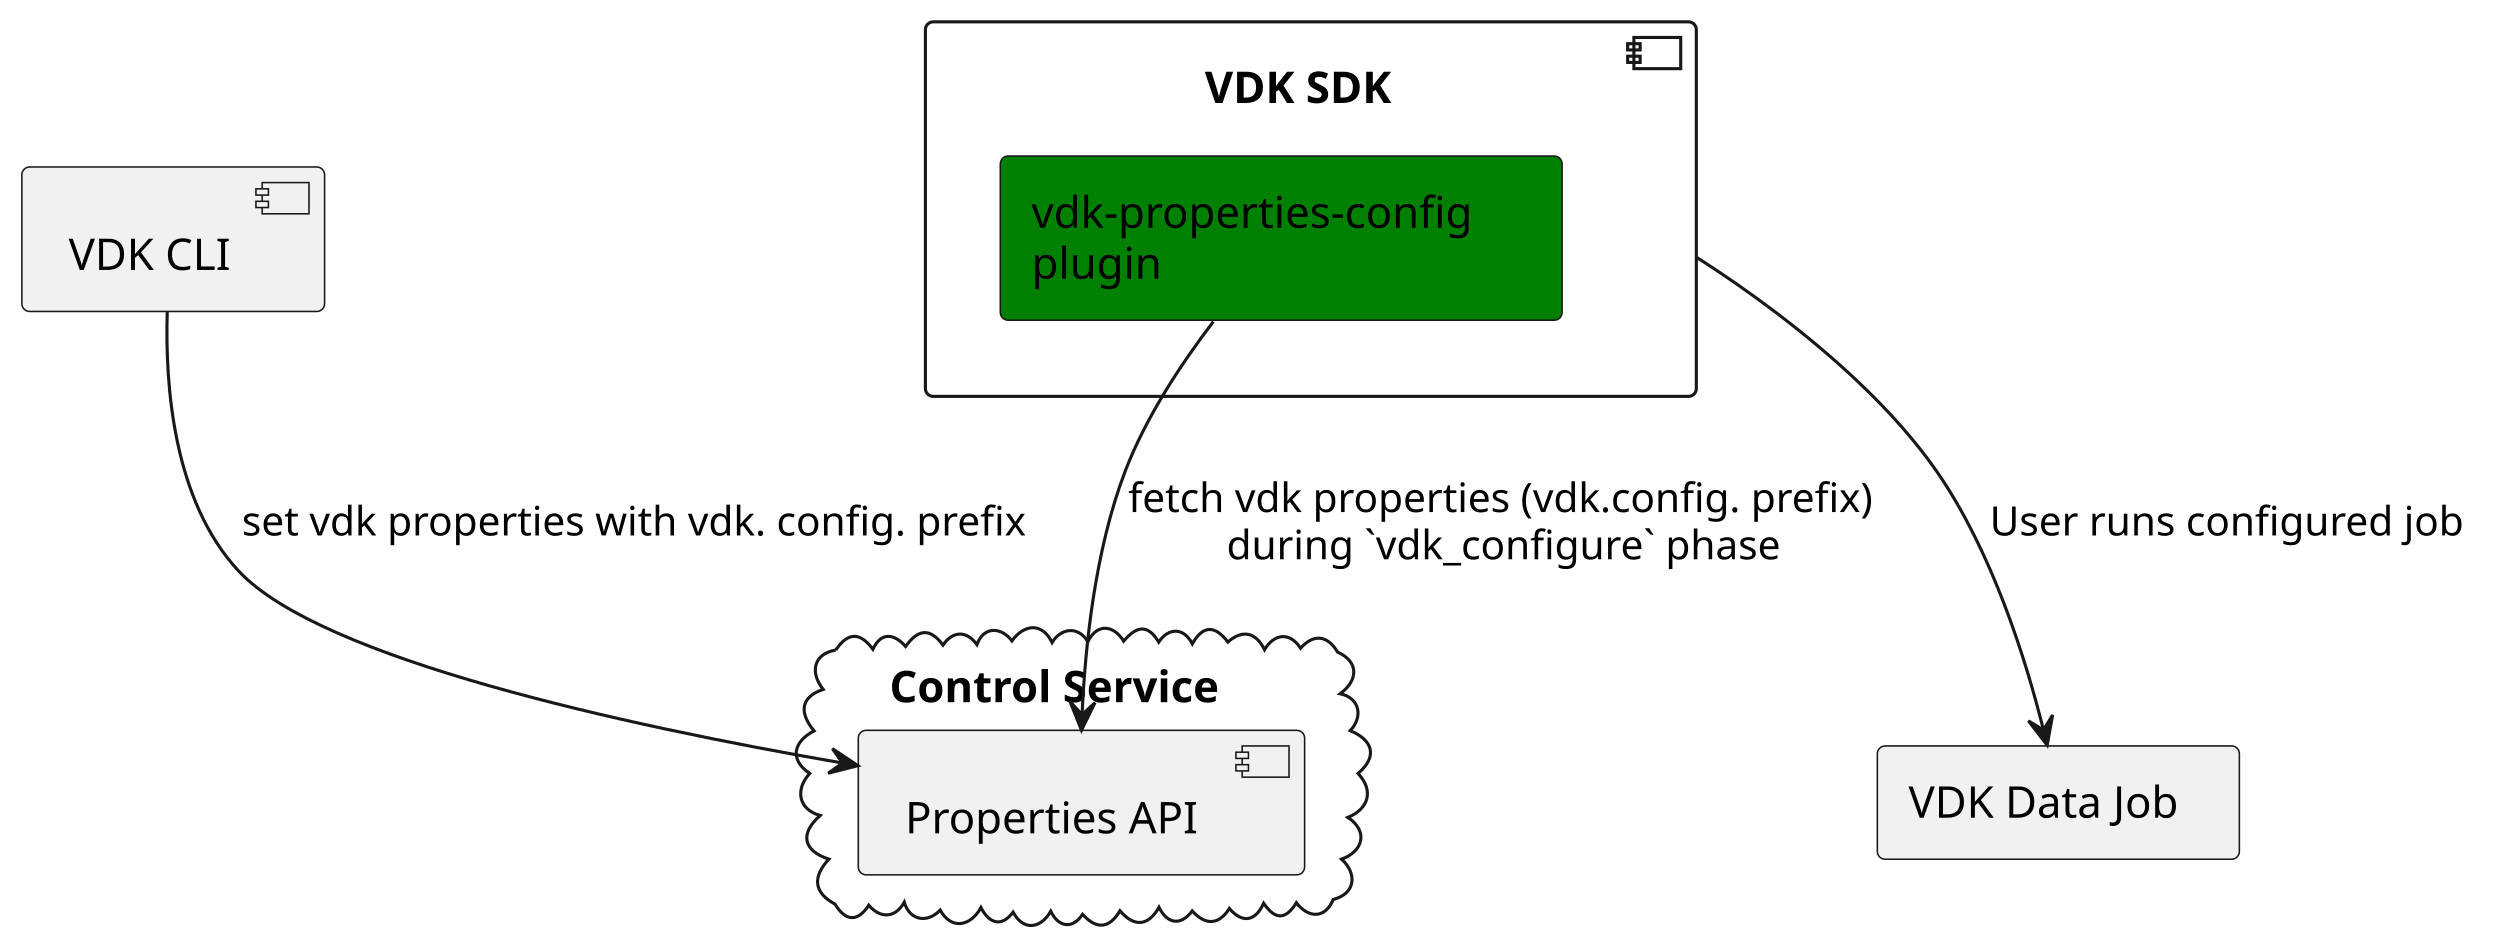
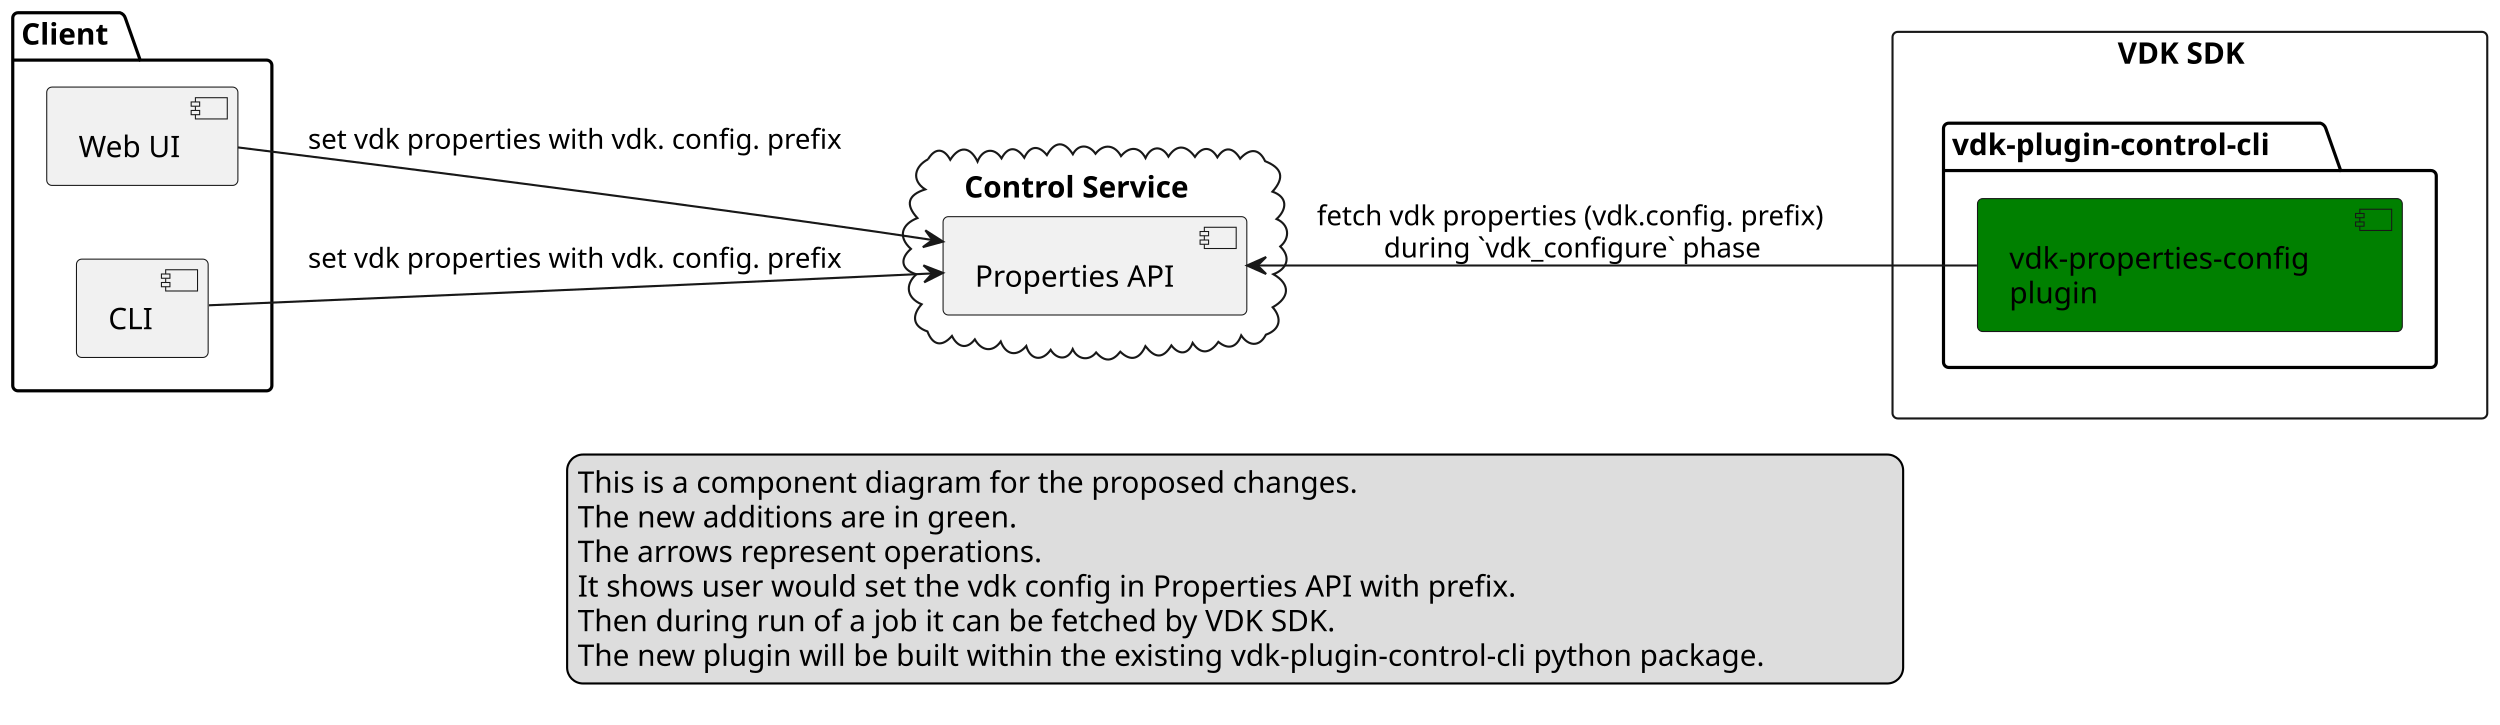
- <svg xmlns="http://www.w3.org/2000/svg" contentStyleType="text/css" height="305px" preserveAspectRatio="none" style="width:801px;height:305px;background:#FFFFFF;" version="1.1" viewBox="0 0 801 305" width="801px" zoomAndPan="magnify">
+ <svg xmlns="http://www.w3.org/2000/svg" contentStyleType="text/css" height="341px" preserveAspectRatio="none" style="width:1177px;height:341px;background:#FFFFFF;" version="1.1" viewBox="0 0 1177 341" width="1177px" zoomAndPan="magnify">
  <defs />
  <g>
    <g id="cluster_Control Service">
-       <path d="M267.777,208.262 C271.697,202.523 275.526,202.41 279.673,208.024 C282.361,202.267 286.615,203.08 290.144,207.125 C294.062,201.744 297.796,200.859 302.132,206.678 C305.321,202.05 309.69,201.974 313.009,206.523 C315.204,200.465 320.916,200.883 324.221,205.339 C327.994,200.098 333.801,199.16 337.092,205.858 C339.927,201.163 345.479,200.483 348.541,205.593 C351.572,199.559 356.802,200.239 360.015,205.406 C364.037,200.795 367.535,199.584 371.252,205.726 C374.458,200.95 379.322,201.034 382.014,206.278 C385.492,200.153 389.344,200.349 393.406,205.7 C398.205,201.54 402.392,202.597 405.158,208.158 C408.222,203.031 413.196,202.311 416.704,207.67 C420.935,202.947 425.359,203.541 428.543,208.9 C435.714,212.189 434.982,218.166 429.395,222.268 C435.875,223.71 436.681,229.79 432.612,234.1 C439.82,237.103 441.575,242.324 435.109,247.816 C440.283,253.295 438.538,259.148 431.867,261.9 C438.588,266.388 436.671,272.826 429.852,275.273 C434.783,279.783 434.548,286.245 427.17,288.202 C424.482,294.658 419.045,294.058 415.357,289.25 C411.838,294.883 408.558,294.758 404.873,289.408 C402.238,295.194 398.142,296 393.875,291.086 C390.442,296.567 386.087,296.45 382.003,291.853 C378.229,296.827 373.991,296.016 371.341,290.688 C367.877,296.839 363.328,297.108 358.839,291.807 C355.409,297.592 351.328,297.905 346.869,292.954 C343.49,297.956 339.066,296.998 336.664,291.961 C333.528,297.434 328.017,298.541 324.593,292.256 C320.68,297.464 316.761,295.593 314.291,290.773 C311.219,296.472 305.084,298.37 301.225,291.597 C297.188,295.874 291.517,295.061 289.718,289.085 C286.832,294.261 282.035,294.37 278.356,290.033 C274.694,295.652 270.846,295.111 267.541,289.683 C260.467,285.874 260.447,280.767 265.564,275.284 C257.19,272.502 256.247,267.052 262.765,261.291 C255.587,259.275 254.825,252.762 259.424,247.824 C252.612,243.2 254.46,237.443 260.831,234.179 C256.392,228.871 255.93,223.496 263.751,220.879 C259.658,215.807 260.245,209.625 267.777,208.262 " fill="none" style="stroke:#181818;stroke-width:1.0;" />
-       <text fill="#000000" font-family="sans-serif" font-size="14" font-weight="bold" lengthAdjust="spacing" textLength="123" x="285" y="224.995">Control Service</text>
+       <path d="M436.904,75.007 C440.193,69.514 444.306,69.597 447.381,75.209 C451.736,68.44 456.778,68.923 460.221,76.052 C462.375,70.481 467.846,68.849 471.517,74.528 C474.711,68.629 478.756,69.125 482.232,74.253 C484.935,68.545 488.955,68.194 492.883,73.014 C496.591,66.514 500.959,66.152 505.1,72.605 C507.836,67.475 512.826,68.156 515.768,72.37 C519.651,67.408 524.837,68.189 527.774,73.478 C531.551,68.954 536.325,68.723 539.31,74.376 C541.826,68.816 546.898,68.166 550.1,73.709 C554.129,67.555 558.693,68.552 562.582,73.86 C565.828,68.929 570.077,68.779 573.134,74.057 C576.784,68.428 580.84,69.663 583.856,74.695 C588.029,70.088 592.569,69.42 595.624,75.883 C603.662,79.14 604.938,83.618 599.088,90.229 C606.494,92.863 605.835,98.652 601.024,103.121 C606.989,105.674 607.53,112.053 602.751,116.043 C608.07,121.287 605.79,126.722 599.529,129.112 C607.832,133.946 607.063,140.193 599.181,144.665 C603.732,149.861 602.705,155.177 595.98,157.578 C592.967,163.576 587.702,162.959 584.367,157.916 C582.281,163.488 578.38,164.91 573.603,160.957 C570.005,166.138 565.558,167.449 561.502,161.452 C559.277,167.276 554.931,167.093 551.492,162.633 C547.433,169.209 543.669,168.573 539.255,162.989 C536.595,168.889 532.499,170.505 527.449,165.6 C523.704,170.325 520.076,170.534 516.054,165.939 C512.613,170.283 507.18,169.19 505.029,164.385 C502.558,169.894 497.438,169.235 494.652,164.711 C490.747,170.261 485.142,169.677 483.158,162.917 C478.713,168.145 473.544,167.138 471.147,160.791 C467.245,166.289 461.972,165.119 458.957,159.791 C454.935,164.965 450.68,163.185 448.18,158.18 C443.46,163.538 439.135,162.647 436.638,156.036 C429.389,153.574 429.386,148.246 433.894,143.26 C427.055,140.369 425.784,134.233 431.396,129.14 C424.398,126.986 423.334,122 428.853,117.183 C422.477,111.419 424.577,105.53 431.915,102.657 C426.068,96.276 427.468,91.768 435.57,89.165 C428.795,84.77 430.779,78.186 436.904,75.007 " fill="none" style="stroke:#181818;stroke-width:1.0;" />
+       <text fill="#000000" font-family="sans-serif" font-size="14" font-weight="bold" lengthAdjust="spacing" textLength="123" x="454" y="92.995">Control Service</text>
    </g>
    <g id="cluster_VDK SDK">
-       <rect fill="none" height="120" rx="2.5" ry="2.5" style="stroke:#181818;stroke-width:1.0;" width="247" x="296.5" y="7" />
-       <rect fill="none" height="10" style="stroke:#181818;stroke-width:1.0;" width="15" x="523.5" y="12" />
-       <rect fill="none" height="2" style="stroke:#181818;stroke-width:1.0;" width="4" x="521.5" y="14" />
-       <rect fill="none" height="2" style="stroke:#181818;stroke-width:1.0;" width="4" x="521.5" y="18" />
-       <text fill="#000000" font-family="sans-serif" font-size="14" font-weight="bold" lengthAdjust="spacing" textLength="68" x="386" y="32.995">VDK SDK</text>
+       <rect fill="none" height="182" rx="2.5" ry="2.5" style="stroke:#181818;stroke-width:1.0;" width="280" x="891" y="15" />
+       <text fill="#000000" font-family="sans-serif" font-size="14" font-weight="bold" lengthAdjust="spacing" textLength="68" x="997" y="29.995">VDK SDK</text>
+     </g>
+     <g id="cluster_vdk-plugin-control-cli">
+       <path d="M917.5,58 L1092.5,58 A3.75,3.75 0 0 1 1095,60.5 L1102,80.297 L1144.5,80.297 A2.5,2.5 0 0 1 1147,82.797 L1147,170.5 A2.5,2.5 0 0 1 1144.5,173 L917.5,173 A2.5,2.5 0 0 1 915,170.5 L915,60.5 A2.5,2.5 0 0 1 917.5,58 " fill="none" style="stroke:#000000;stroke-width:1.5;" />
+       <line style="stroke:#000000;stroke-width:1.5;" x1="915" x2="1102" y1="80.297" y2="80.297" />
+       <text fill="#000000" font-family="sans-serif" font-size="14" font-weight="bold" lengthAdjust="spacing" textLength="174" x="919" y="72.995">vdk-plugin-control-cli</text>
+     </g>
+     <g id="cluster_Client">
+       <path d="M8.5,6 L56.5,6 A3.75,3.75 0 0 1 59,8.5 L66,28.297 L125.5,28.297 A2.5,2.5 0 0 1 128,30.797 L128,181.5 A2.5,2.5 0 0 1 125.5,184 L8.5,184 A2.5,2.5 0 0 1 6,181.5 L6,8.5 A2.5,2.5 0 0 1 8.5,6 " fill="none" style="stroke:#000000;stroke-width:1.5;" />
+       <line style="stroke:#000000;stroke-width:1.5;" x1="6" x2="66" y1="28.297" y2="28.297" />
+       <text fill="#000000" font-family="sans-serif" font-size="14" font-weight="bold" lengthAdjust="spacing" textLength="47" x="10" y="20.995">Client</text>
    </g>
    <g id="elem_Properties API">
-       <rect fill="#F1F1F1" height="46.297" rx="2.5" ry="2.5" style="stroke:#181818;stroke-width:0.5;" width="143" x="275" y="234" />
-       <rect fill="#F1F1F1" height="10" style="stroke:#181818;stroke-width:0.5;" width="15" x="398" y="239" />
-       <rect fill="#F1F1F1" height="2" style="stroke:#181818;stroke-width:0.5;" width="4" x="396" y="241" />
-       <rect fill="#F1F1F1" height="2" style="stroke:#181818;stroke-width:0.5;" width="4" x="396" y="245" />
-       <text fill="#000000" font-family="sans-serif" font-size="14" lengthAdjust="spacing" textLength="103" x="290" y="266.995">Properties API</text>
+       <rect fill="#F1F1F1" height="46.297" rx="2.5" ry="2.5" style="stroke:#181818;stroke-width:0.5;" width="143" x="444" y="102" />
+       <rect fill="#F1F1F1" height="10" style="stroke:#181818;stroke-width:0.5;" width="15" x="567" y="107" />
+       <rect fill="#F1F1F1" height="2" style="stroke:#181818;stroke-width:0.5;" width="4" x="565" y="109" />
+       <rect fill="#F1F1F1" height="2" style="stroke:#181818;stroke-width:0.5;" width="4" x="565" y="113" />
+       <text fill="#000000" font-family="sans-serif" font-size="14" lengthAdjust="spacing" textLength="103" x="459" y="134.995">Properties API</text>
    </g>
    <g id="elem_propPlugin">
-       <rect fill="#008000" height="52.594" rx="2.5" ry="2.5" style="stroke:#181818;stroke-width:0.5;" width="180" x="320.5" y="50" />
-       <text fill="#000000" font-family="sans-serif" font-size="14" lengthAdjust="spacing" textLength="160" x="330.5" y="72.995">vdk-properties-config</text>
-       <text fill="#000000" font-family="sans-serif" font-size="14" lengthAdjust="spacing" textLength="44" x="330.5" y="89.292">plugin</text>
+       <rect fill="#008000" height="62.594" rx="2.5" ry="2.5" style="stroke:#181818;stroke-width:0.5;" width="200" x="931" y="93.5" />
+       <rect fill="#008000" height="10" style="stroke:#181818;stroke-width:0.5;" width="15" x="1111" y="98.5" />
+       <rect fill="#008000" height="2" style="stroke:#181818;stroke-width:0.5;" width="4" x="1109" y="100.5" />
+       <rect fill="#008000" height="2" style="stroke:#181818;stroke-width:0.5;" width="4" x="1109" y="104.5" />
+       <text fill="#000000" font-family="sans-serif" font-size="14" lengthAdjust="spacing" textLength="160" x="946" y="126.495">vdk-properties-config</text>
+       <text fill="#000000" font-family="sans-serif" font-size="14" lengthAdjust="spacing" textLength="44" x="946" y="142.792">plugin</text>
    </g>
-     <g id="elem_VDK CLI">
-       <rect fill="#F1F1F1" height="46.297" rx="2.5" ry="2.5" style="stroke:#181818;stroke-width:0.5;" width="97" x="7" y="53.5" />
-       <rect fill="#F1F1F1" height="10" style="stroke:#181818;stroke-width:0.5;" width="15" x="84" y="58.5" />
-       <rect fill="#F1F1F1" height="2" style="stroke:#181818;stroke-width:0.5;" width="4" x="82" y="60.5" />
-       <rect fill="#F1F1F1" height="2" style="stroke:#181818;stroke-width:0.5;" width="4" x="82" y="64.5" />
-       <text fill="#000000" font-family="sans-serif" font-size="14" lengthAdjust="spacing" textLength="57" x="22" y="86.495">VDK CLI</text>
+     <g id="elem_Web UI">
+       <rect fill="#F1F1F1" height="46.297" rx="2.5" ry="2.5" style="stroke:#181818;stroke-width:0.5;" width="90" x="22" y="41" />
+       <rect fill="#F1F1F1" height="10" style="stroke:#181818;stroke-width:0.5;" width="15" x="92" y="46" />
+       <rect fill="#F1F1F1" height="2" style="stroke:#181818;stroke-width:0.5;" width="4" x="90" y="48" />
+       <rect fill="#F1F1F1" height="2" style="stroke:#181818;stroke-width:0.5;" width="4" x="90" y="52" />
+       <text fill="#000000" font-family="sans-serif" font-size="14" lengthAdjust="spacing" textLength="50" x="37" y="73.995">Web UI</text>
    </g>
-     <g id="elem_VDK Data Job">
-       <rect fill="#F1F1F1" height="36.297" rx="2.5" ry="2.5" style="stroke:#181818;stroke-width:0.5;" width="116" x="601.5" y="239" />
-       <text fill="#000000" font-family="sans-serif" font-size="14" lengthAdjust="spacing" textLength="96" x="611.5" y="261.995">VDK Data Job</text>
+     <g id="elem_CLI">
+       <rect fill="#F1F1F1" height="46.297" rx="2.5" ry="2.5" style="stroke:#181818;stroke-width:0.5;" width="62" x="36" y="122" />
+       <rect fill="#F1F1F1" height="10" style="stroke:#181818;stroke-width:0.5;" width="15" x="78" y="127" />
+       <rect fill="#F1F1F1" height="2" style="stroke:#181818;stroke-width:0.5;" width="4" x="76" y="129" />
+       <rect fill="#F1F1F1" height="2" style="stroke:#181818;stroke-width:0.5;" width="4" x="76" y="133" />
+       <text fill="#000000" font-family="sans-serif" font-size="14" lengthAdjust="spacing" textLength="22" x="51" y="154.995">CLI</text>
    </g>
-     <g id="link_VDK CLI_Properties API">
-       <path d="M53.584,99.913 C52.85,123.62 55.587,160.624 76.5,183 C102.727,211.062 199.652,232.319 269.878,244.465 " fill="none" id="VDK CLI-to-Properties API" style="stroke:#181818;stroke-width:1.0;" />
-       <polygon fill="#181818" points="274.887,245.324,266.693,239.859,269.959,244.478,265.34,247.744,274.887,245.324" style="stroke:#181818;stroke-width:1.0;" />
-       <text fill="#000000" font-family="sans-serif" font-size="13" lengthAdjust="spacing" textLength="266" x="77.5" y="171.567">set vdk properties with vdk. config. prefix</text>
+     <g id="link_Web UI_Properties API">
+       <path d="M112.033,69.406 C177.509,77.524 304.384,93.564 412,109 C420.725,110.251 429.859,111.609 438.928,112.987 " fill="none" id="Web UI-to-Properties API" style="stroke:#181818;stroke-width:1.0;" />
+       <polygon fill="#181818" points="443.957,113.753,435.663,108.441,439.014,112.999,434.457,116.35,443.957,113.753" style="stroke:#181818;stroke-width:1.0;" />
+       <text fill="#000000" font-family="sans-serif" font-size="13" lengthAdjust="spacing" textLength="266" x="145" y="70.067">set vdk properties with vdk. config. prefix</text>
    </g>
-     <g id="link_propPlugin_Properties API">
-       <path d="M388.756,103.043 C378.509,116.469 367.11,133.7 360.5,151 C350.838,176.288 347.659,207.21 346.701,228.926 " fill="none" id="propPlugin-to-Properties API" style="stroke:#181818;stroke-width:1.0;" />
-       <polygon fill="#181818" points="346.512,233.964,350.848,225.121,346.7,228.968,342.853,224.82,346.512,233.964" style="stroke:#181818;stroke-width:1.0;" />
-       <text fill="#000000" font-family="sans-serif" font-size="13" lengthAdjust="spacing" textLength="254" x="361.5" y="164.067">fetch vdk properties (vdk.config. prefix)</text>
-       <text fill="#000000" font-family="sans-serif" font-size="13" lengthAdjust="spacing" textLength="191" x="393" y="179.2">during `vdk_configure` phase</text>
+     <g id="link_CLI_Properties API">
+       <path d="M98.373,143.728 C158.334,141.206 296.152,135.351 412,130 C420.71,129.598 429.835,129.167 438.899,128.732 " fill="none" id="CLI-to-Properties API" style="stroke:#181818;stroke-width:1.0;" />
+       <polygon fill="#181818" points="443.925,128.491,434.743,124.927,438.931,128.731,435.127,132.918,443.925,128.491" style="stroke:#181818;stroke-width:1.0;" />
+       <text fill="#000000" font-family="sans-serif" font-size="13" lengthAdjust="spacing" textLength="266" x="145" y="126.067">set vdk properties with vdk. config. prefix</text>
    </g>
-     <g id="link_VDK SDK_VDK Data Job">
-       <path d="M543.558,82.437 C543.64,82.489 543.723,82.541 543.806,82.594 C543.972,82.7 544.14,82.807 544.31,82.916 C544.991,83.351 545.705,83.811 546.449,84.294 C552.404,88.162 560.318,93.551 568.99,100.121 C586.333,113.261 606.707,131.126 620.5,151 C638.258,176.586 649.061,211.255 654.661,233.628 " fill="none" id="VDK SDK-to-VDK Data Job" style="stroke:#181818;stroke-width:1.0;" />
-       <polygon fill="#181818" points="655.909,238.76,657.67,229.07,654.728,233.902,649.897,230.96,655.909,238.76" style="stroke:#181818;stroke-width:1.0;" />
-       <text fill="#000000" font-family="sans-serif" font-size="13" lengthAdjust="spacing" textLength="156" x="637.5" y="171.567">User runs configured job</text>
+     <g id="link_Properties API_propPlugin">
+       <path d="M592.116,125 C681.847,125 831.737,125 930.733,125 " fill="none" id="Properties API-backto-propPlugin" style="stroke:#181818;stroke-width:1.0;" />
+       <polygon fill="#181818" points="587.092,125,596.092,129,592.092,125,596.092,121,587.092,125" style="stroke:#181818;stroke-width:1.0;" />
+       <text fill="#000000" font-family="sans-serif" font-size="13" lengthAdjust="spacing" textLength="254" x="620" y="106.067">fetch vdk properties (vdk.config. prefix)</text>
+       <text fill="#000000" font-family="sans-serif" font-size="13" lengthAdjust="spacing" textLength="191" x="651.5" y="121.2">during `vdk_configure` phase</text>
    </g>
+     <rect fill="#DDDDDD" height="107.781" id="_legend" rx="7.5" ry="7.5" style="stroke:#000000;stroke-width:1.0;" width="629" x="267" y="214" />
+     <text fill="#000000" font-family="sans-serif" font-size="14" lengthAdjust="spacing" textLength="401" x="272" y="231.995">This is a component diagram for the proposed changes.</text>
+     <text fill="#000000" font-family="sans-serif" font-size="14" lengthAdjust="spacing" textLength="225" x="272" y="248.292">The new additions are in green.</text>
+     <text fill="#000000" font-family="sans-serif" font-size="14" lengthAdjust="spacing" textLength="241" x="272" y="264.589">The arrows represent operations.</text>
+     <text fill="#000000" font-family="sans-serif" font-size="14" lengthAdjust="spacing" textLength="483" x="272" y="280.886">It shows user would set the vdk config in Properties API with prefix.</text>
+     <text fill="#000000" font-family="sans-serif" font-size="14" lengthAdjust="spacing" textLength="394" x="272" y="297.183">Then during run of a job it can be fetched by VDK SDK.</text>
+     <text fill="#000000" font-family="sans-serif" font-size="14" lengthAdjust="spacing" textLength="619" x="272" y="313.479">The new plugin will be built within the existing vdk-plugin-control-cli python package.</text>
  </g>
</svg>
